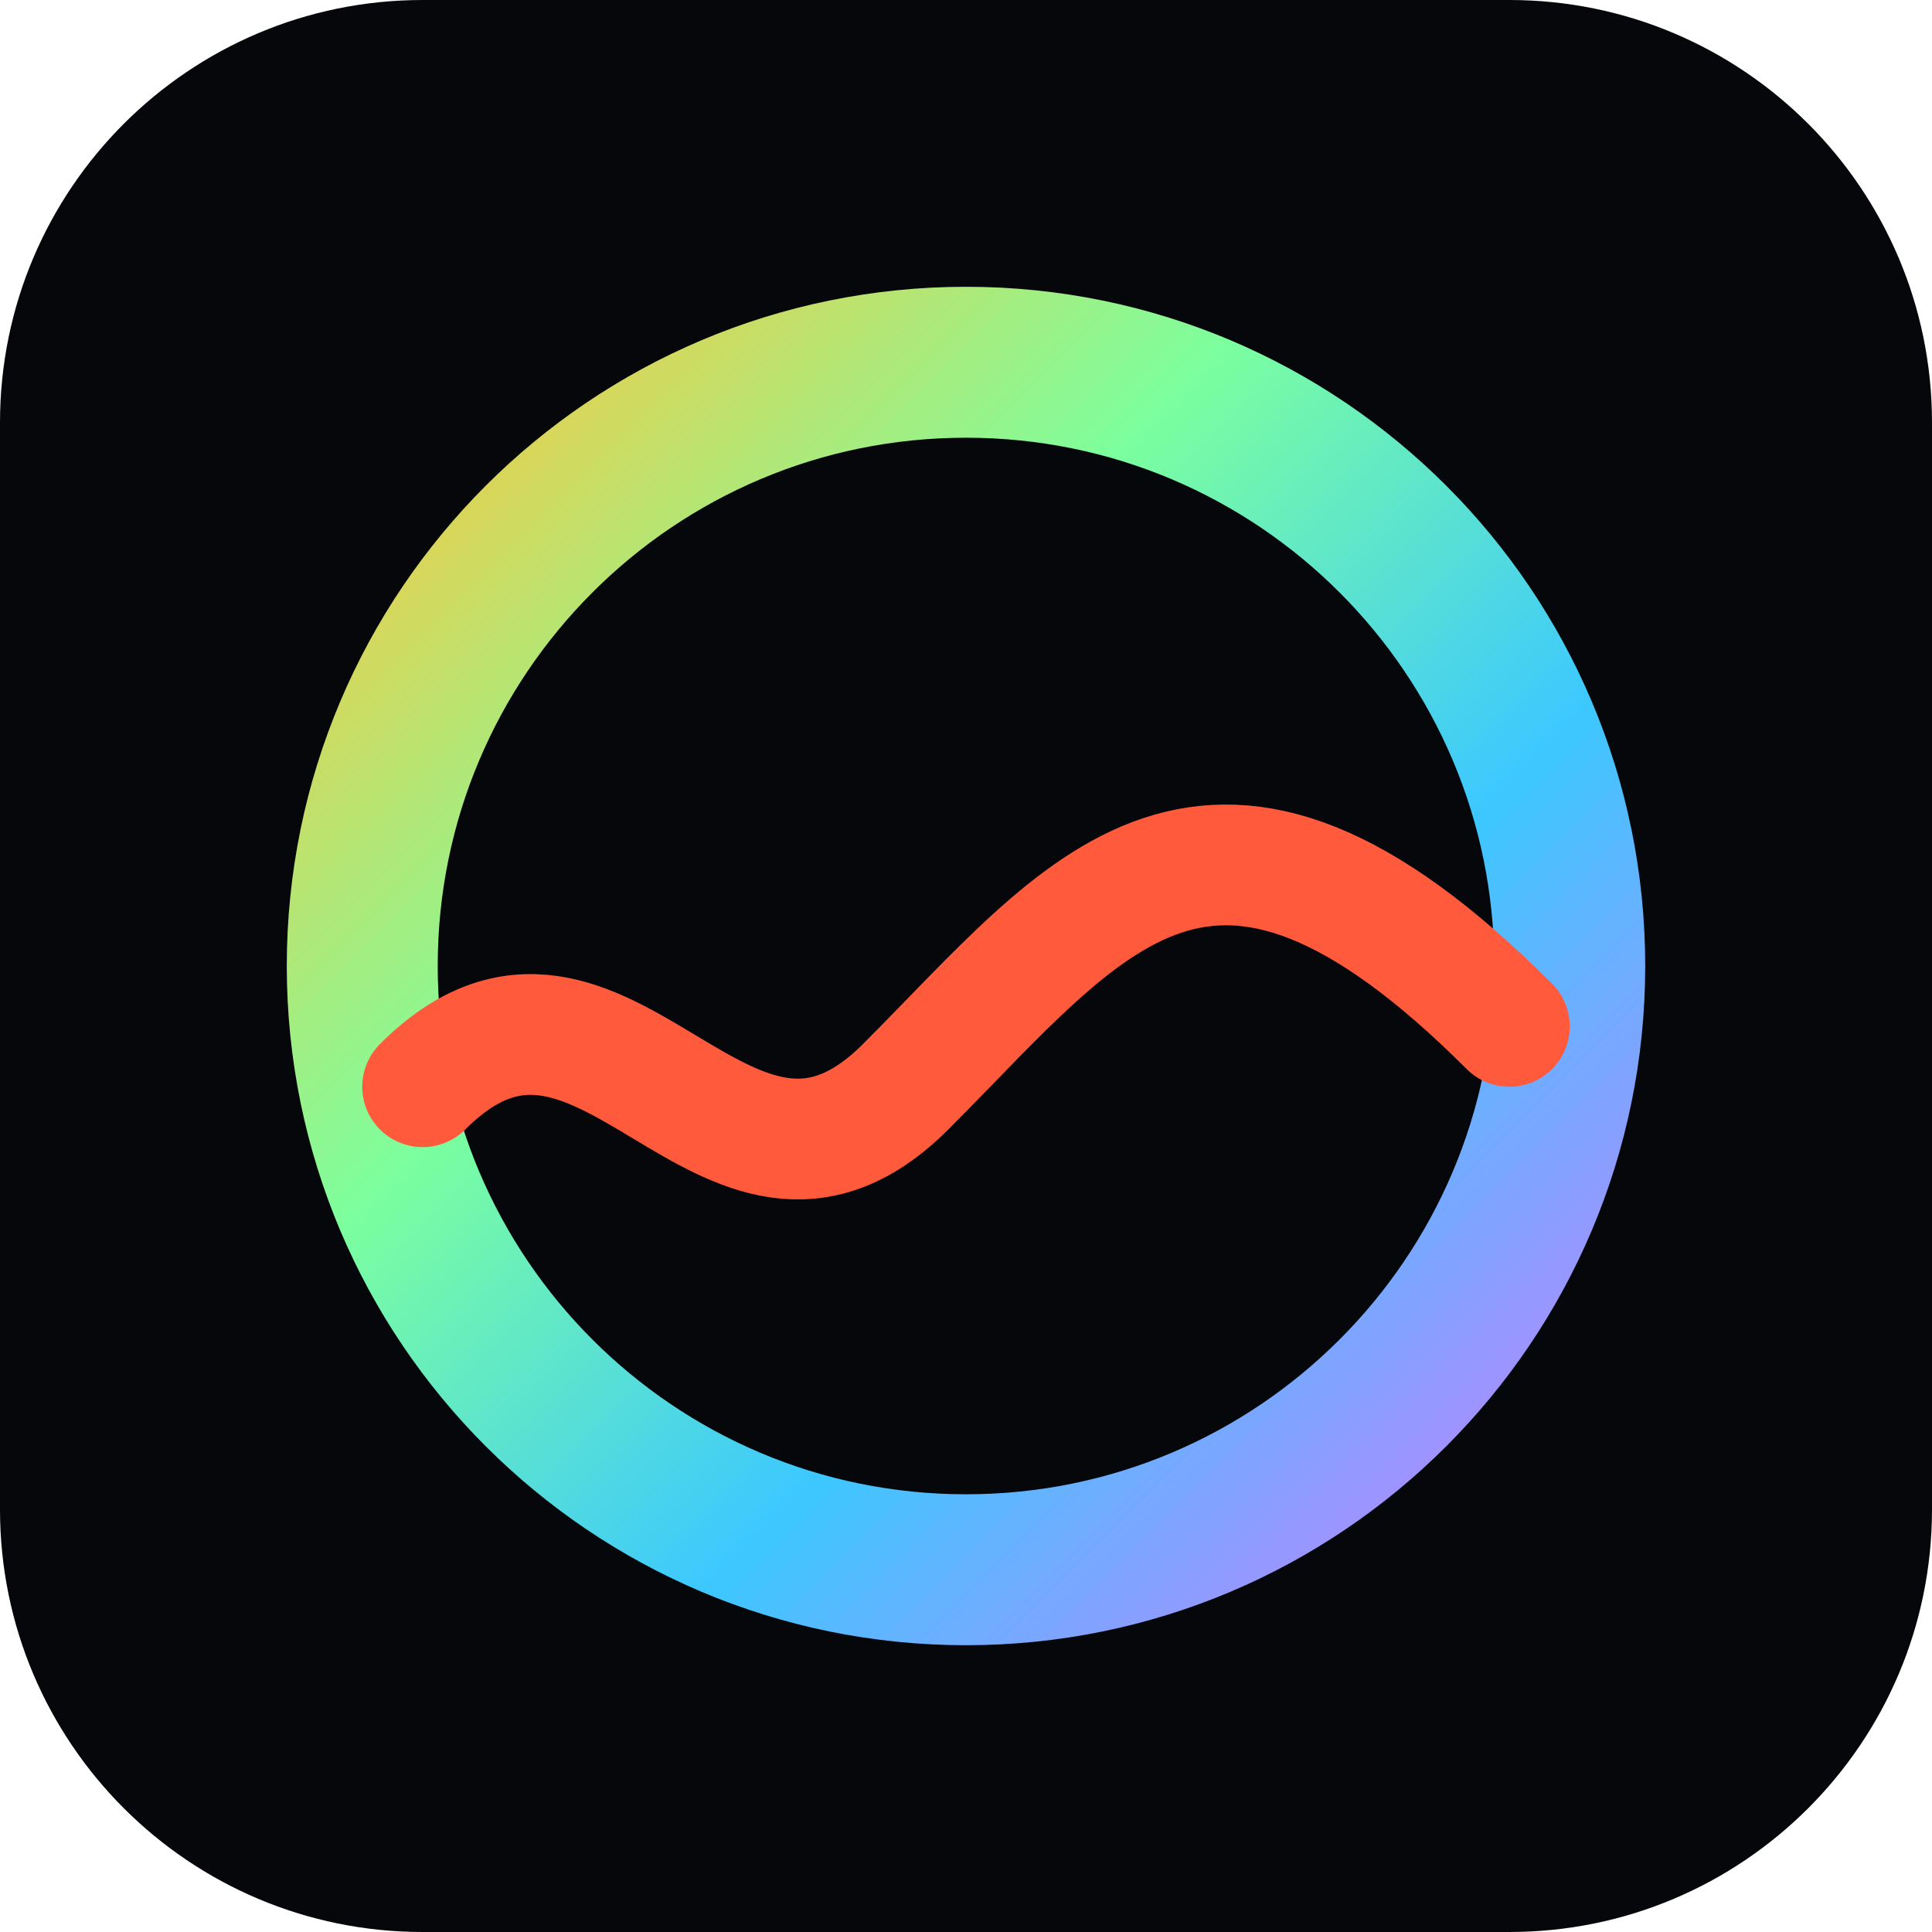
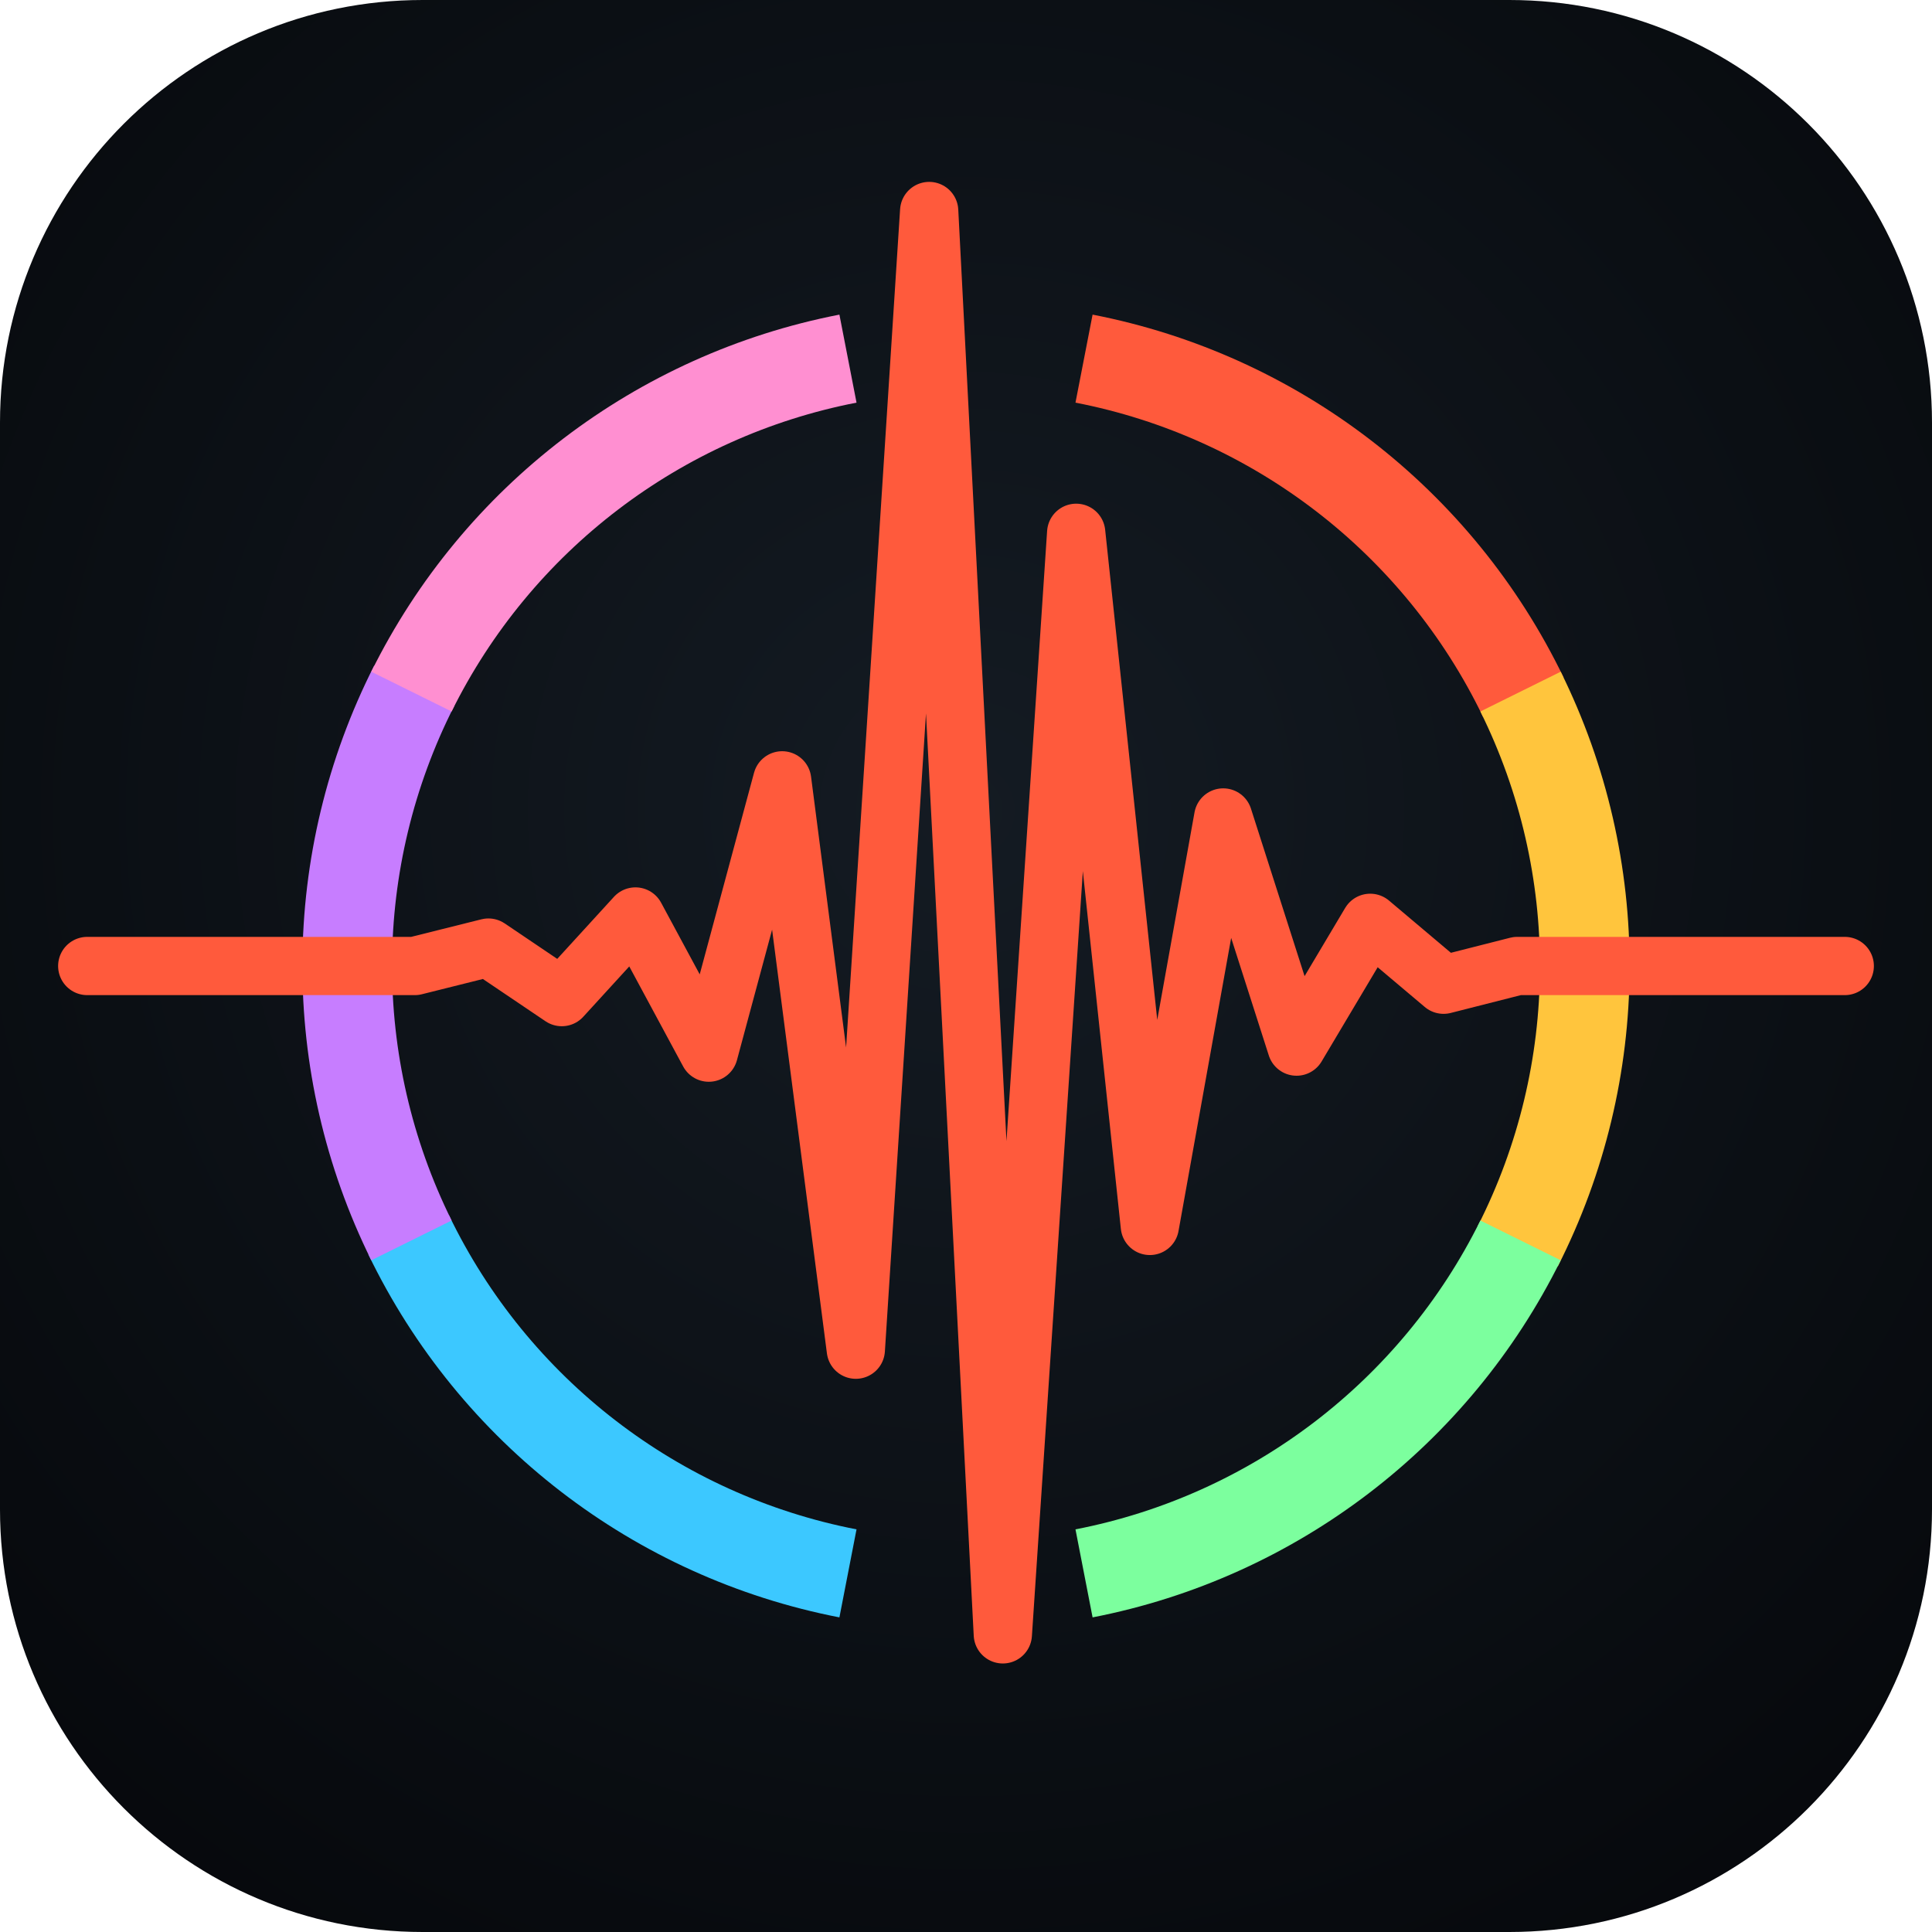
<svg xmlns="http://www.w3.org/2000/svg" viewBox="0 0 64 64">
  <defs>
-     <linearGradient id="g" x1="0" y1="0" x2="1" y2="1">
-       <stop offset="0" stop-color="#ffc53d" />
-       <stop offset=".35" stop-color="#7cff9e" />
-       <stop offset=".65" stop-color="#3cc8ff" />
-       <stop offset="1" stop-color="#c77dff" />
-     </linearGradient>
+     <radialGradient id="fb" cx=".5" cy=".42" r=".75">
+       <stop offset="0" stop-color="#141b23" />
+       <stop offset="1" stop-color="#05070a" />
+     </radialGradient>
  </defs>
-   <rect width="64" height="64" rx="14" fill="#05070a" />
-   <circle cx="32" cy="32" r="20" fill="none" stroke="url(#g)" stroke-width="5" />
-   <path d="M14 36c6-6 10 6 16 0s10-12 20-2" fill="none" stroke="#ff5a3c" stroke-width="4" stroke-linecap="round" />
+   <rect x="0" y="0" width="64" height="64" rx="14" fill="url(#fb)" />
+   <path d="M35.91 11.88A20.5 20.5 0 0 1 50.46 23.09" fill="none" stroke="#ff5a3c" stroke-width="2.97" />
+   <path d="M50.37 22.91A20.5 20.5 0 0 1 50.28 41.28" fill="none" stroke="#ffc53d" stroke-width="2.97" />
+   <path d="M50.37 41.09A20.5 20.5 0 0 1 35.91 52.12" fill="none" stroke="#7cff9e" stroke-width="2.97" />
+   <path d="M28.09 52.12A20.5 20.5 0 0 1 13.54 40.91" fill="none" stroke="#3cc8ff" stroke-width="2.97" />
+   <path d="M13.63 41.09A20.5 20.5 0 0 1 13.72 22.72" fill="none" stroke="#c77dff" stroke-width="2.97" />
+   <path d="M13.63 22.91A20.5 20.5 0 0 1 28.09 11.88" fill="none" stroke="#ff8fd1" stroke-width="2.97" />
+   <path d="M2.89 32L12.53 32L13.74 32L16.18 31.39L18.61 33.03L21.05 30.36L23.48 34.87L25.91 25.85L28.35 44.71L30.78 6.99L33.22 54.14L35.65 17.65L38.09 40.61L40.52 27.08L42.95 34.67L45.39 30.57L47.82 32.62L50.26 32L51.47 32L61.11 32" fill="none" stroke="#ff5a3c" stroke-width="1.93" stroke-linejoin="round" stroke-linecap="round" />
</svg>
